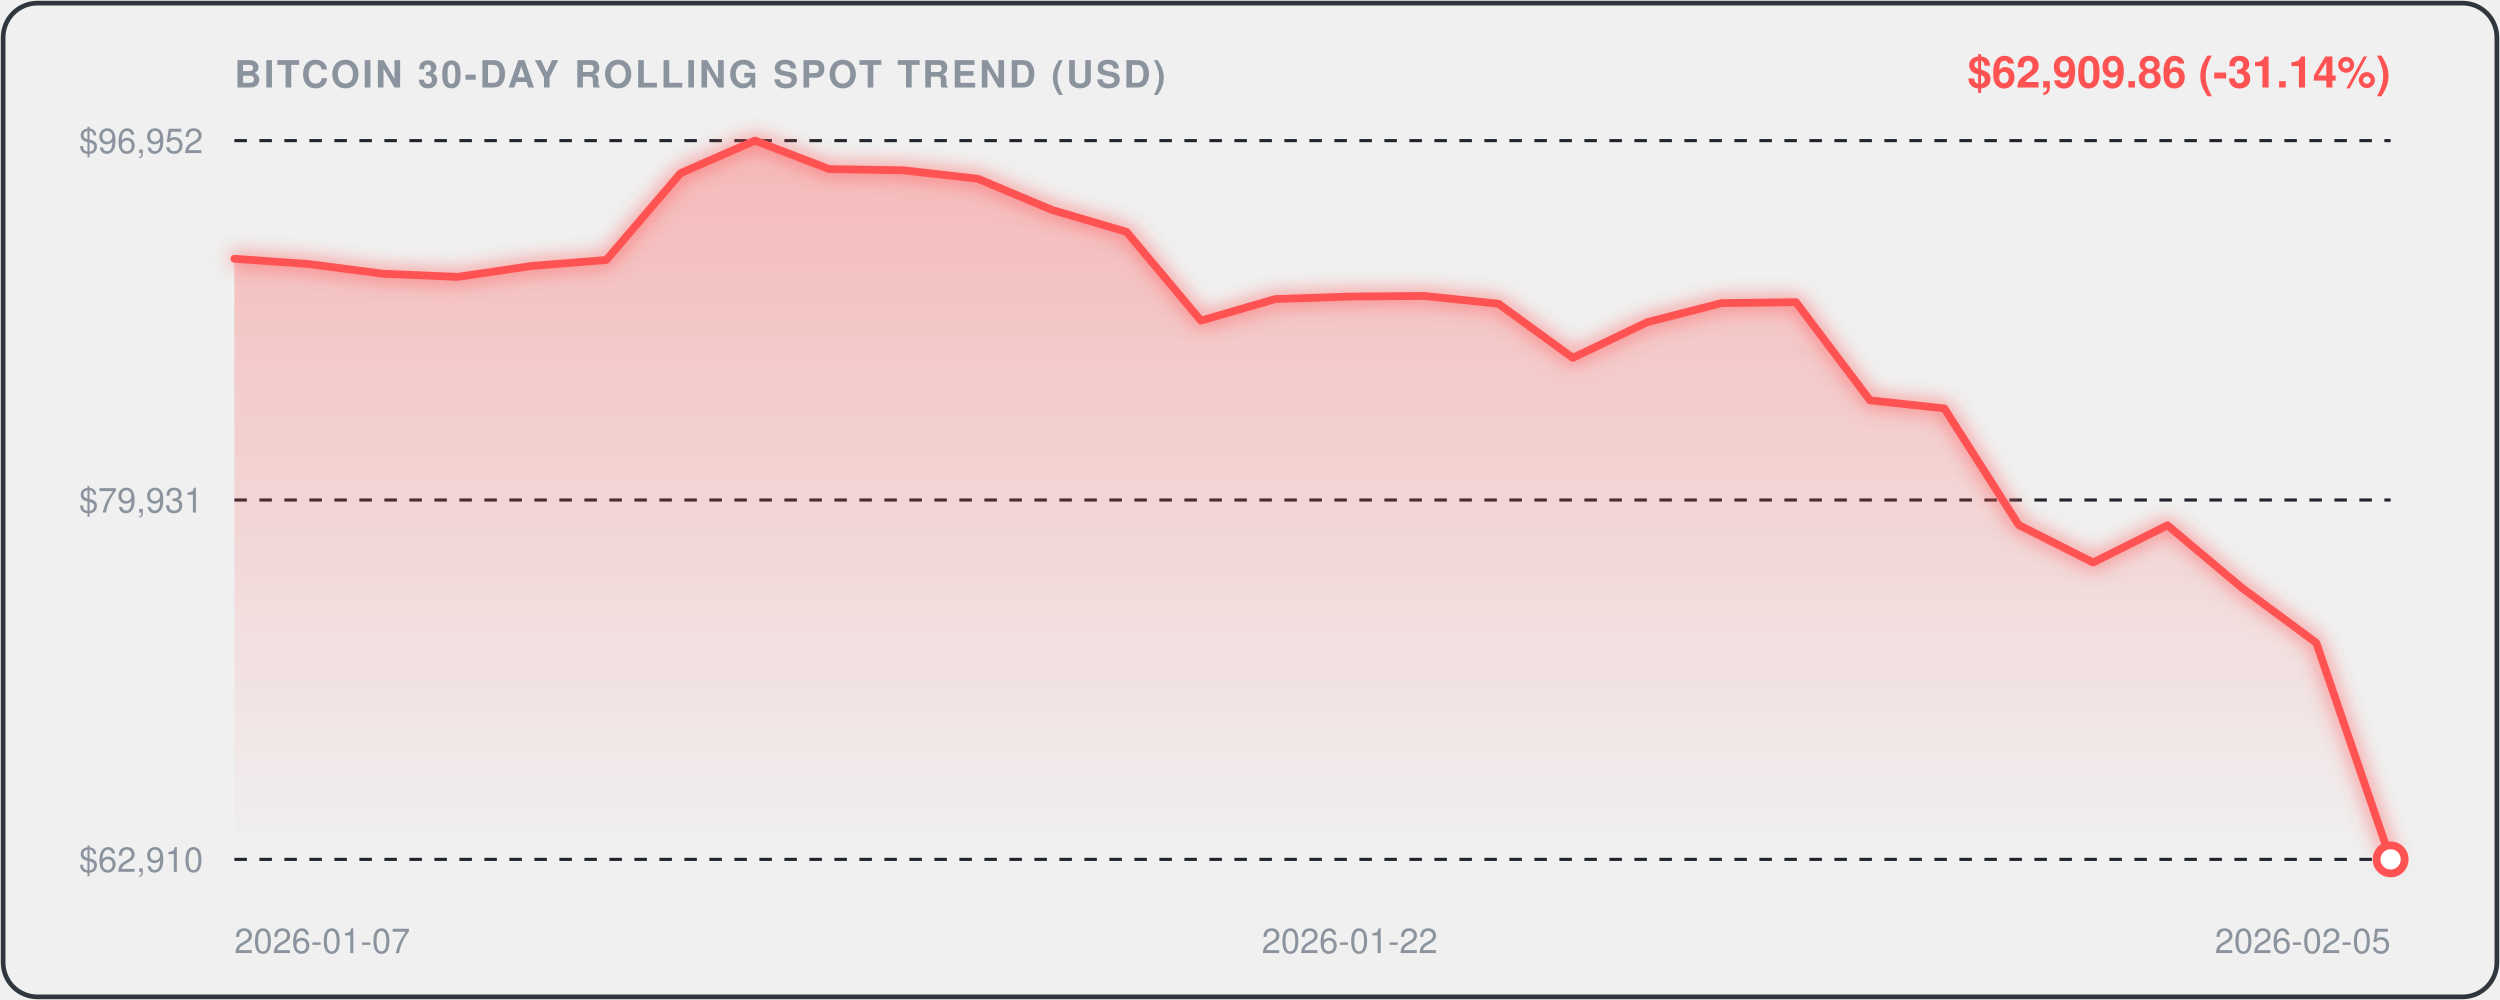
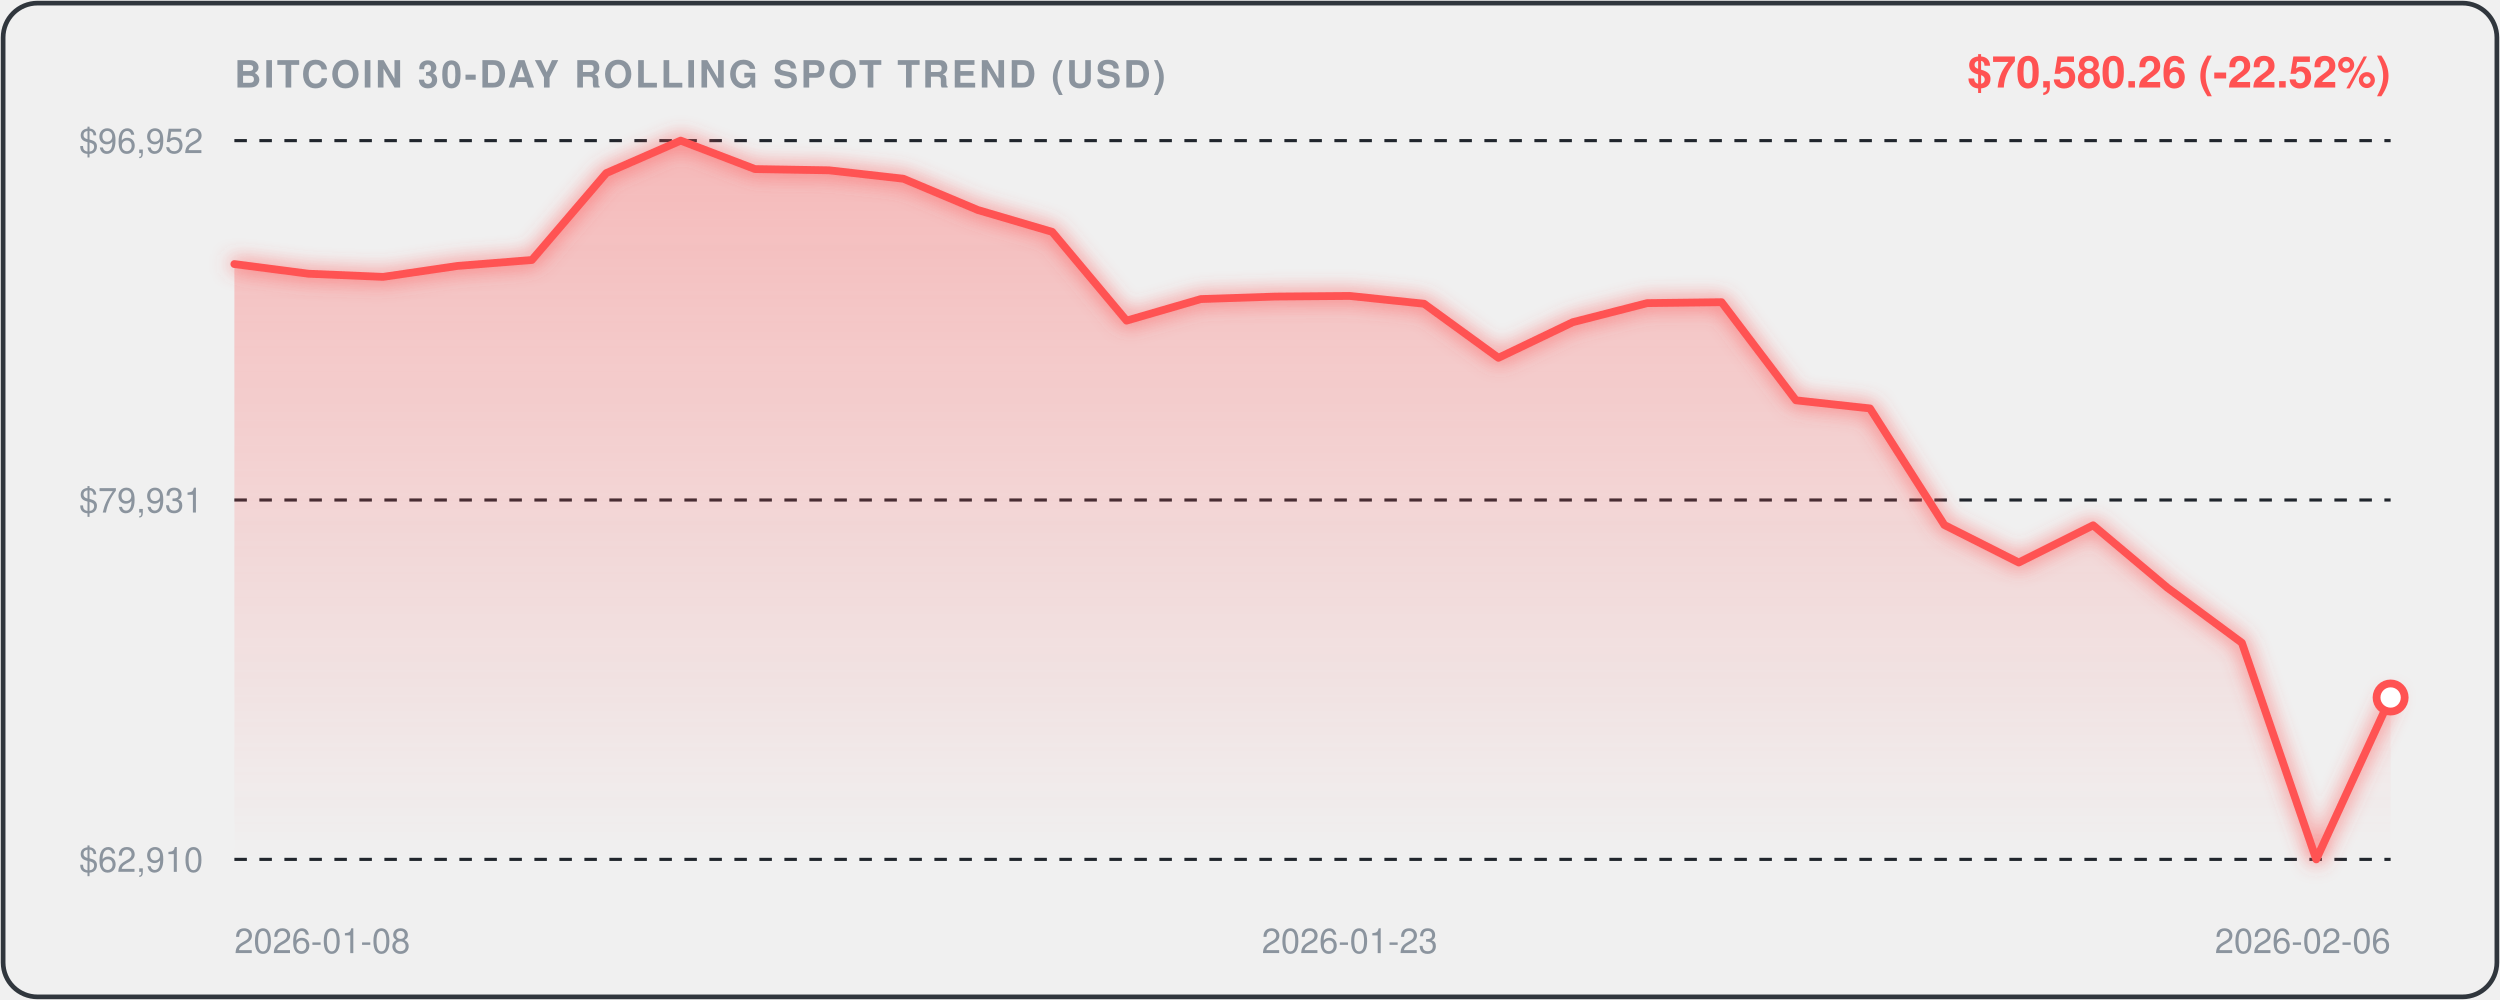
<svg xmlns="http://www.w3.org/2000/svg" viewBox="0 0 800 320" width="100%" height="100%" style="background:#0d1117;border-radius:12px;font-family:-apple-system,BlinkMacSystemFont,'Segoe UI',Helvetica,Arial,sans-serif;">
  <defs>
    <linearGradient id="areaGrad" x1="0" y1="0" x2="0" y2="1">
      <stop offset="0%" stop-color="rgba(255, 82, 82, 0.35)" />
      <stop offset="100%" stop-color="rgba(255, 82, 82, 0.0)" />
    </linearGradient>
    <filter id="glow" x="-20%" y="-20%" width="140%" height="140%">
      <feGaussianBlur stdDeviation="3" result="blur" />
      <feComposite in="SourceGraphic" in2="blur" operator="over" />
    </filter>
  </defs>
  <rect x="1" y="1" width="798" height="318" rx="11" fill="none" stroke="#30363d" stroke-width="1.5" />
  <text x="75" y="28" fill="#8b949e" font-size="12" font-weight="600" letter-spacing="0.8">BITCOIN 30-DAY ROLLING SPOT TREND (USD)</text>
-   <text x="765" y="28" text-anchor="end" fill="#FF5252" font-size="14" font-weight="700">$62,909.86 (-31.14%)</text>
+   <text x="765" y="28" text-anchor="end" fill="#FF5252" font-size="14" font-weight="700">$70,580.26 (-22.52%)</text>
  <line x1="75" y1="45" x2="765" y2="45" stroke="#21262d" stroke-width="1" stroke-dasharray="4,4" />
  <text x="65" y="49" text-anchor="end" fill="#8b949e" font-size="11">$96,952</text>
  <line x1="75" y1="160.0" x2="765" y2="160.0" stroke="#21262d" stroke-width="1" stroke-dasharray="4,4" />
  <text x="65" y="164.0" text-anchor="end" fill="#8b949e" font-size="11">$79,931</text>
  <line x1="75" y1="275" x2="765" y2="275" stroke="#21262d" stroke-width="1" stroke-dasharray="4,4" />
  <text x="65" y="279" text-anchor="end" fill="#8b949e" font-size="11">$62,910</text>
-   <path d="M 75.0,82.8 L 98.8,84.5 L 122.6,87.6 L 146.4,88.6 L 170.2,85.1 L 194.0,83.2 L 217.8,55.4 L 241.6,45.0 L 265.3,54.1 L 289.1,54.5 L 312.9,57.2 L 336.7,67.2 L 360.5,74.2 L 384.3,102.6 L 408.1,95.7 L 431.9,94.9 L 455.7,94.7 L 479.5,97.2 L 503.3,114.5 L 527.1,103.1 L 550.9,97.0 L 574.7,96.7 L 598.4,128.1 L 622.2,130.7 L 646.0,168.0 L 669.8,180.0 L 693.6,168.1 L 717.4,188.1 L 741.2,205.7 L 765.0,275.0 L 765.0,275.0 L 75.0,275.0 Z" fill="url(#areaGrad)" />
-   <path d="M 75.0,82.8 L 98.8,84.5 L 122.6,87.6 L 146.4,88.6 L 170.2,85.1 L 194.0,83.2 L 217.8,55.4 L 241.6,45.0 L 265.3,54.1 L 289.1,54.5 L 312.9,57.2 L 336.7,67.2 L 360.5,74.2 L 384.3,102.6 L 408.1,95.7 L 431.9,94.9 L 455.7,94.7 L 479.5,97.2 L 503.3,114.5 L 527.1,103.1 L 550.9,97.0 L 574.7,96.7 L 598.4,128.1 L 622.2,130.7 L 646.0,168.0 L 669.8,180.0 L 693.6,168.1 L 717.4,188.1 L 741.2,205.7 L 765.0,275.0" fill="none" stroke="#FF5252" stroke-width="2.5" stroke-linecap="round" stroke-linejoin="round" filter="url(#glow)" />
-   <circle cx="765.0" cy="275.0" r="4.5" fill="#ffffff" stroke="#FF5252" stroke-width="2.5" />
-   <text x="75.0" y="305" fill="#8b949e" font-size="11" text-anchor="start">2026-01-07</text>
-   <text x="431.9" y="305" fill="#8b949e" font-size="11" text-anchor="middle">2026-01-22</text>
-   <text x="765.0" y="305" fill="#8b949e" font-size="11" text-anchor="end">2026-02-05</text>
+   <path d="M 75.0,84.5 L 98.8,87.6 L 122.6,88.6 L 146.4,85.1 L 170.2,83.2 L 194.0,55.4 L 217.8,45.0 L 241.6,54.1 L 265.3,54.5 L 289.1,57.2 L 312.9,67.2 L 336.7,74.2 L 360.5,102.6 L 384.3,95.7 L 408.1,94.9 L 431.9,94.7 L 455.7,97.2 L 479.5,114.5 L 503.3,103.1 L 527.1,97.0 L 550.9,96.7 L 574.7,128.1 L 598.4,130.7 L 622.2,168.0 L 646.0,180.0 L 669.8,168.1 L 693.6,188.1 L 717.4,205.7 L 741.2,275.0 L 765.0,223.2 L 765.0,275.0 L 75.0,275.0 Z" fill="url(#areaGrad)" />
+   <path d="M 75.0,84.5 L 98.8,87.6 L 122.6,88.6 L 146.4,85.1 L 170.2,83.2 L 194.0,55.4 L 217.8,45.0 L 241.6,54.1 L 265.3,54.5 L 289.1,57.2 L 312.9,67.2 L 336.7,74.2 L 360.5,102.6 L 384.3,95.7 L 408.1,94.9 L 431.9,94.7 L 455.7,97.2 L 479.5,114.5 L 503.3,103.1 L 527.1,97.0 L 550.9,96.7 L 574.7,128.1 L 598.4,130.7 L 622.2,168.0 L 646.0,180.0 L 669.8,168.1 L 693.6,188.1 L 717.4,205.7 L 741.2,275.0 L 765.0,223.2" fill="none" stroke="#FF5252" stroke-width="2.5" stroke-linecap="round" stroke-linejoin="round" filter="url(#glow)" />
+   <circle cx="765.0" cy="223.2" r="4.5" fill="#ffffff" stroke="#FF5252" stroke-width="2.5" />
+   <text x="75.0" y="305" fill="#8b949e" font-size="11" text-anchor="start">2026-01-08</text>
+   <text x="431.9" y="305" fill="#8b949e" font-size="11" text-anchor="middle">2026-01-23</text>
+   <text x="765.0" y="305" fill="#8b949e" font-size="11" text-anchor="end">2026-02-06</text>
</svg>
